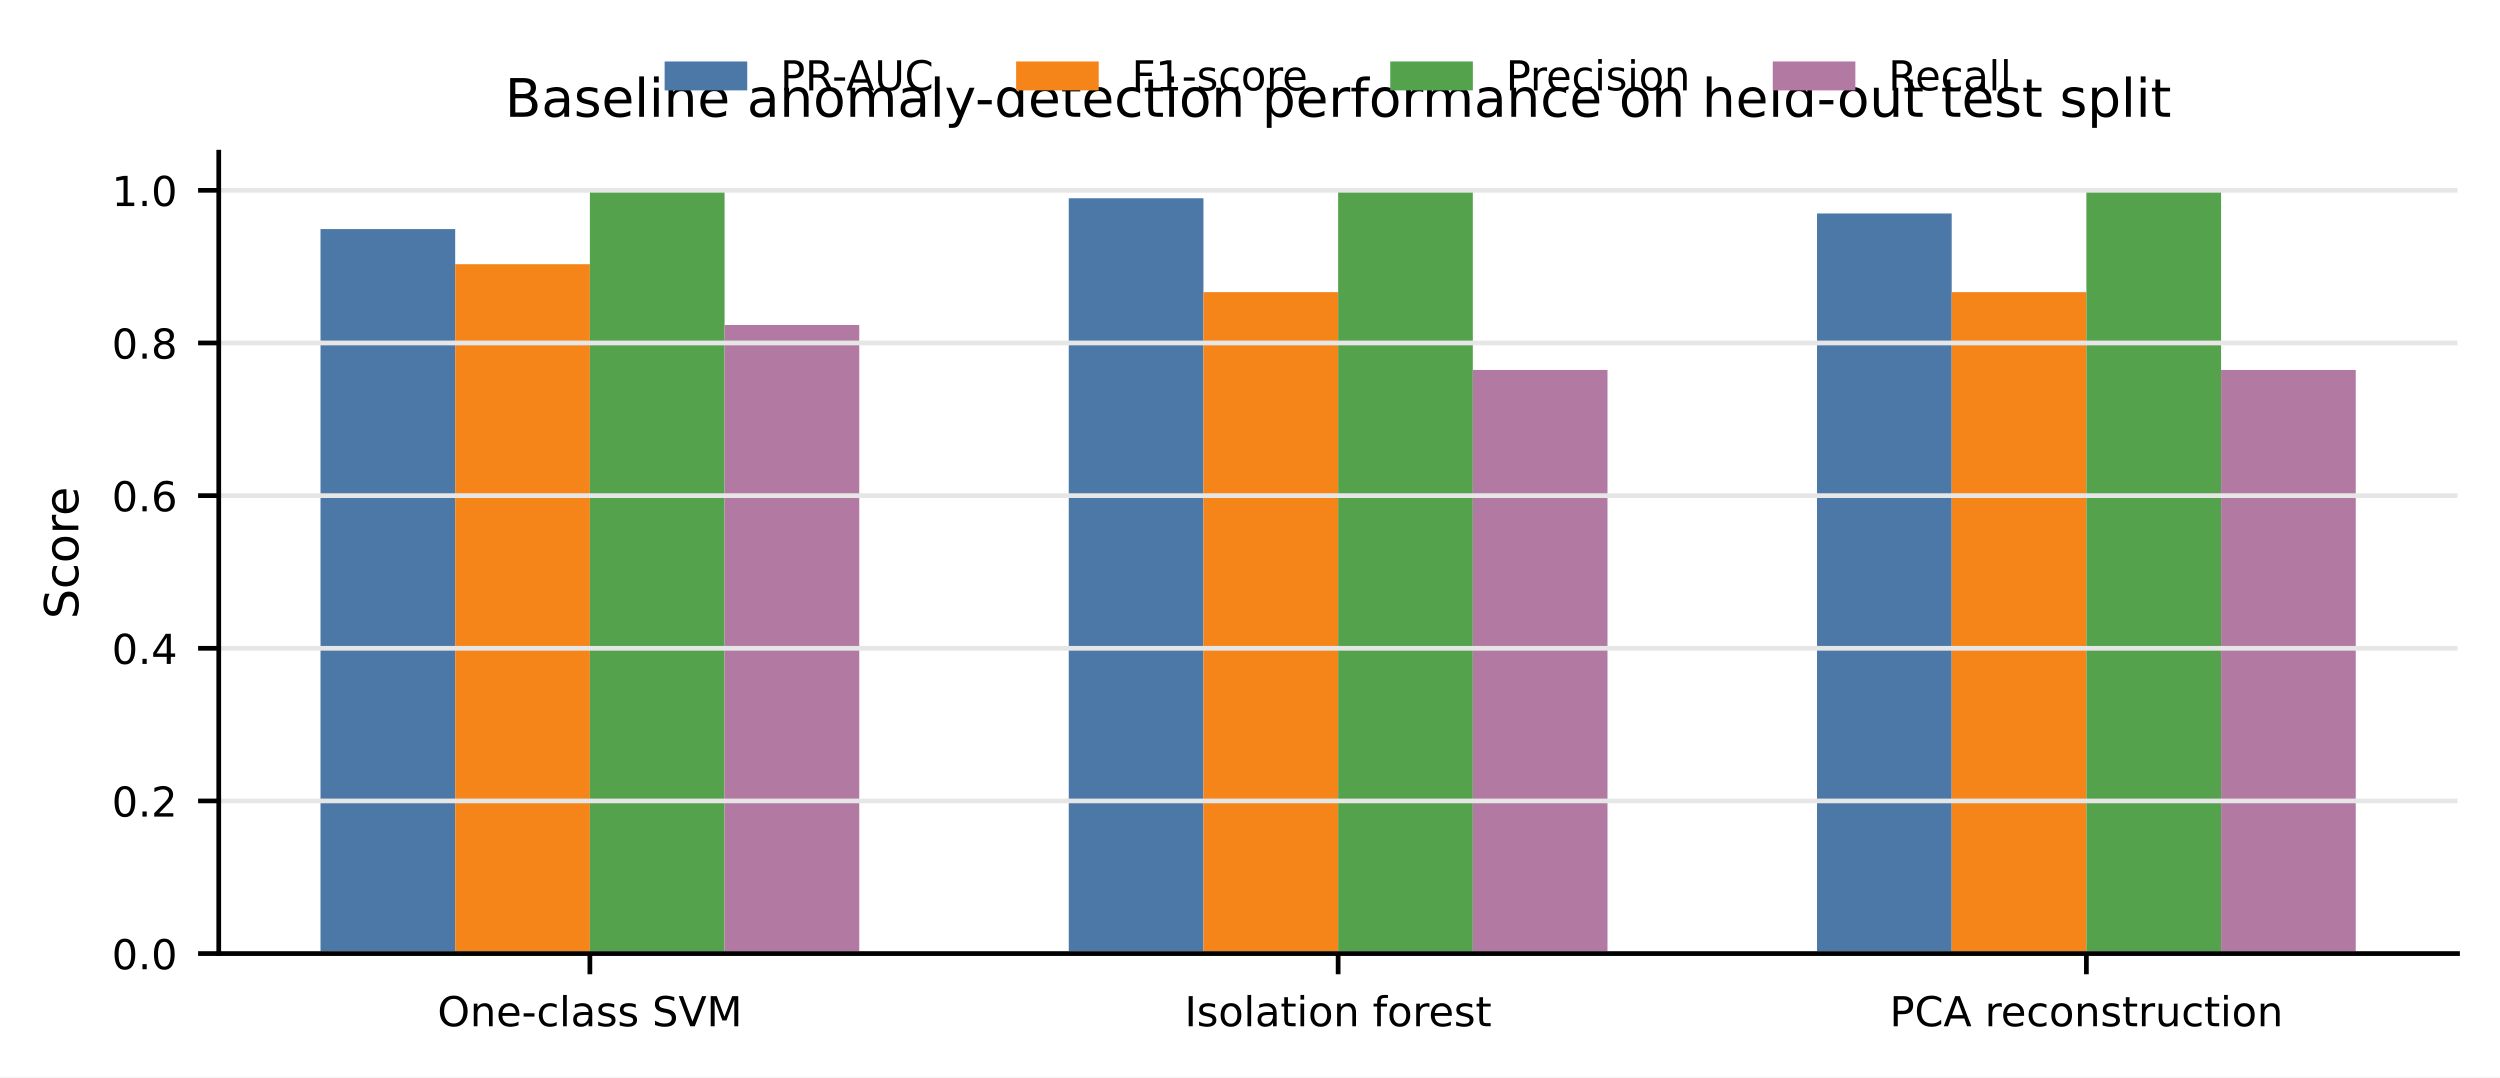
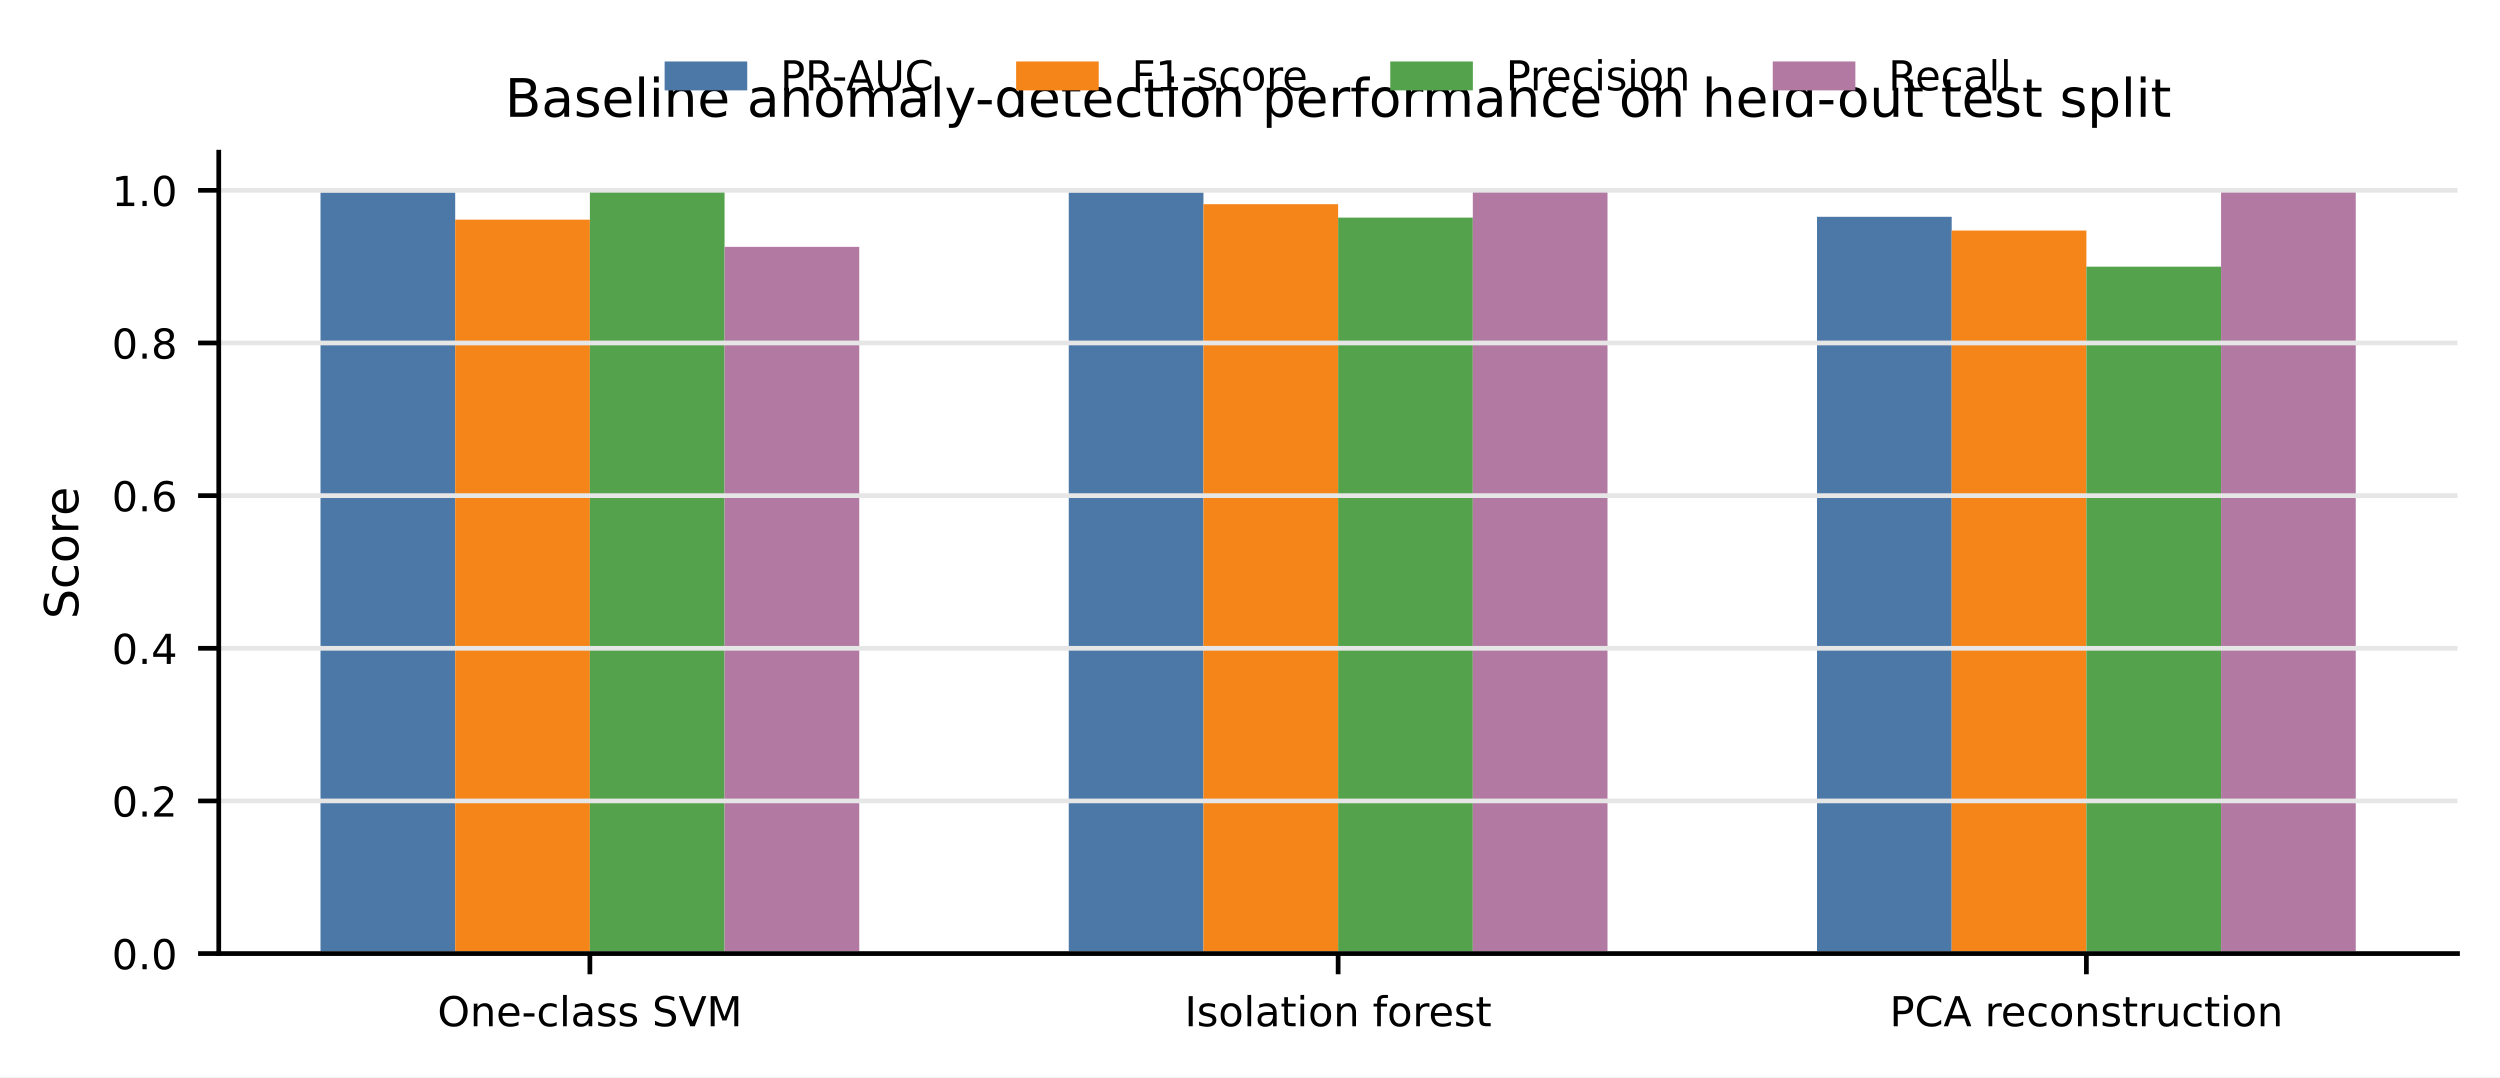
<svg xmlns="http://www.w3.org/2000/svg" xmlns:xlink="http://www.w3.org/1999/xlink" width="423.715pt" height="182.594pt" viewBox="0 0 423.715 182.594" version="1.1">
  <defs>
    <style type="text/css">*{stroke-linejoin: round; stroke-linecap: butt}</style>
  </defs>
  <g id="figure_1">
    <g id="patch_1">
      <path d="M 0 182.594  L 423.715 182.594  L 423.715 0  L 0 0  z " style="fill: #ffffff" />
    </g>
    <g id="axes_1">
      <g id="patch_2">
        <path d="M 37.075 161.619  L 416.515 161.619  L 416.515 25.791  L 37.075 25.791  z " style="fill: #ffffff" />
      </g>
      <g id="patch_3">
-         <path d="M 54.322 161.619  L 77.149 161.619  L 77.149 38.824  L 54.322 38.824  z " clip-path="url(#pa6eeeaeb11)" style="fill: #4c78a8" />
+         <path d="M 54.322 161.619  L 77.149 161.619  L 77.149 32.608  L 54.322 32.608  z " clip-path="url(#pd8f83cfde6)" style="fill: #4c78a8" />
      </g>
      <g id="patch_4">
-         <path d="M 181.14 161.619  L 203.967 161.619  L 203.967 33.605  L 181.14 33.605  z " clip-path="url(#pa6eeeaeb11)" style="fill: #4c78a8" />
+         <path d="M 181.14 161.619  L 203.967 161.619  L 203.967 32.608  L 181.14 32.608  z " clip-path="url(#pd8f83cfde6)" style="fill: #4c78a8" />
      </g>
      <g id="patch_5">
-         <path d="M 307.958 161.619  L 330.786 161.619  L 330.786 36.178  L 307.958 36.178  z " clip-path="url(#pa6eeeaeb11)" style="fill: #4c78a8" />
+         <path d="M 307.958 161.619  L 330.786 161.619  L 330.786 36.747  L 307.958 36.747  z " clip-path="url(#pd8f83cfde6)" style="fill: #4c78a8" />
      </g>
      <g id="patch_6">
-         <path d="M 77.149 161.619  L 99.977 161.619  L 99.977 44.778  L 77.149 44.778  z " clip-path="url(#pa6eeeaeb11)" style="fill: #f58518" />
+         <path d="M 77.149 161.619  L 99.977 161.619  L 99.977 37.235  L 77.149 37.235  z " clip-path="url(#pd8f83cfde6)" style="fill: #f58518" />
      </g>
      <g id="patch_7">
-         <path d="M 203.967 161.619  L 226.795 161.619  L 226.795 49.507  L 203.967 49.507  z " clip-path="url(#pa6eeeaeb11)" style="fill: #f58518" />
+         <path d="M 203.967 161.619  L 226.795 161.619  L 226.795 34.611  L 203.967 34.611  z " clip-path="url(#pd8f83cfde6)" style="fill: #f58518" />
      </g>
      <g id="patch_8">
-         <path d="M 330.786 161.619  L 353.613 161.619  L 353.613 49.507  L 330.786 49.507  z " clip-path="url(#pa6eeeaeb11)" style="fill: #f58518" />
+         <path d="M 330.786 161.619  L 353.613 161.619  L 353.613 39.068  L 330.786 39.068  z " clip-path="url(#pd8f83cfde6)" style="fill: #f58518" />
      </g>
      <g id="patch_9">
-         <path d="M 99.977 161.619  L 122.804 161.619  L 122.804 32.259  L 99.977 32.259  z " clip-path="url(#pa6eeeaeb11)" style="fill: #54a24b" />
+         <path d="M 99.977 161.619  L 122.804 161.619  L 122.804 32.259  L 99.977 32.259  z " clip-path="url(#pd8f83cfde6)" style="fill: #54a24b" />
      </g>
      <g id="patch_10">
-         <path d="M 226.795 161.619  L 249.622 161.619  L 249.622 32.259  L 226.795 32.259  z " clip-path="url(#pa6eeeaeb11)" style="fill: #54a24b" />
+         <path d="M 226.795 161.619  L 249.622 161.619  L 249.622 36.879  L 226.795 36.879  z " clip-path="url(#pd8f83cfde6)" style="fill: #54a24b" />
      </g>
      <g id="patch_11">
-         <path d="M 353.613 161.619  L 376.44 161.619  L 376.44 32.259  L 353.613 32.259  z " clip-path="url(#pa6eeeaeb11)" style="fill: #54a24b" />
+         <path d="M 353.613 161.619  L 376.44 161.619  L 376.44 45.195  L 353.613 45.195  z " clip-path="url(#pd8f83cfde6)" style="fill: #54a24b" />
      </g>
      <g id="patch_12">
-         <path d="M 122.804 161.619  L 145.631 161.619  L 145.631 55.087  L 122.804 55.087  z " clip-path="url(#pa6eeeaeb11)" style="fill: #b279a2" />
+         <path d="M 122.804 161.619  L 145.631 161.619  L 145.631 41.841  L 122.804 41.841  z " clip-path="url(#pd8f83cfde6)" style="fill: #b279a2" />
      </g>
      <g id="patch_13">
-         <path d="M 249.622 161.619  L 272.449 161.619  L 272.449 62.697  L 249.622 62.697  z " clip-path="url(#pa6eeeaeb11)" style="fill: #b279a2" />
+         <path d="M 249.622 161.619  L 272.449 161.619  L 272.449 32.259  L 249.622 32.259  z " clip-path="url(#pd8f83cfde6)" style="fill: #b279a2" />
      </g>
      <g id="patch_14">
-         <path d="M 376.44 161.619  L 399.267 161.619  L 399.267 62.697  L 376.44 62.697  z " clip-path="url(#pa6eeeaeb11)" style="fill: #b279a2" />
+         <path d="M 376.44 161.619  L 399.267 161.619  L 399.267 32.259  L 376.44 32.259  z " clip-path="url(#pd8f83cfde6)" style="fill: #b279a2" />
      </g>
      <g id="matplotlib.axis_1">
        <g id="xtick_1">
          <g id="line2d_1">
            <defs>
-               <path id="mb22906d09e" d="M 0 0  L 0 3.5  " style="stroke: #000000; stroke-width: 0.8" />
+               <path id="m50c988f80f" d="M 0 0  L 0 3.5  " style="stroke: #000000; stroke-width: 0.8" />
            </defs>
            <g>
-               <use xlink:href="#mb22906d09e" x="99.977" y="161.619" style="stroke: #000000; stroke-width: 0.8" />
+               <use xlink:href="#m50c988f80f" x="99.977" y="161.619" style="stroke: #000000; stroke-width: 0.8" />
            </g>
          </g>
          <g id="text_1">
            <text style="font-size: 7px; font-family: 'DejaVu Sans', 'Bitstream Vera Sans', 'Computer Modern Sans Serif', 'Lucida Grande', 'Verdana', 'Geneva', 'Lucid', 'Arial', 'Helvetica', 'Avant Garde', sans-serif; text-anchor: middle" x="99.977" y="173.938" transform="rotate(-0 99.97651 173.9382)">One-class SVM</text>
          </g>
        </g>
        <g id="xtick_2">
          <g id="line2d_2">
            <g>
-               <use xlink:href="#mb22906d09e" x="226.795" y="161.619" style="stroke: #000000; stroke-width: 0.8" />
+               <use xlink:href="#m50c988f80f" x="226.795" y="161.619" style="stroke: #000000; stroke-width: 0.8" />
            </g>
          </g>
          <g id="text_2">
            <text style="font-size: 7px; font-family: 'DejaVu Sans', 'Bitstream Vera Sans', 'Computer Modern Sans Serif', 'Lucida Grande', 'Verdana', 'Geneva', 'Lucid', 'Arial', 'Helvetica', 'Avant Garde', sans-serif; text-anchor: middle" x="226.795" y="173.938" transform="rotate(-0 226.7947 173.9382)">Isolation forest</text>
          </g>
        </g>
        <g id="xtick_3">
          <g id="line2d_3">
            <g>
-               <use xlink:href="#mb22906d09e" x="353.613" y="161.619" style="stroke: #000000; stroke-width: 0.8" />
+               <use xlink:href="#m50c988f80f" x="353.613" y="161.619" style="stroke: #000000; stroke-width: 0.8" />
            </g>
          </g>
          <g id="text_3">
            <text style="font-size: 7px; font-family: 'DejaVu Sans', 'Bitstream Vera Sans', 'Computer Modern Sans Serif', 'Lucida Grande', 'Verdana', 'Geneva', 'Lucid', 'Arial', 'Helvetica', 'Avant Garde', sans-serif; text-anchor: middle" x="353.613" y="173.938" transform="rotate(-0 353.6129 173.9382)">PCA reconstruction</text>
          </g>
        </g>
      </g>
      <g id="matplotlib.axis_2">
        <g id="ytick_1">
          <g id="line2d_4">
-             <path d="M 37.075 161.619  L 416.515 161.619  " clip-path="url(#pa6eeeaeb11)" style="fill: none; stroke: #e6e6e6; stroke-width: 0.8; stroke-linecap: square" />
+             <path d="M 37.075 161.619  L 416.515 161.619  " clip-path="url(#pd8f83cfde6)" style="fill: none; stroke: #e6e6e6; stroke-width: 0.8; stroke-linecap: square" />
          </g>
          <g id="line2d_5">
            <defs>
-               <path id="m504262944f" d="M 0 0  L -3.5 0  " style="stroke: #000000; stroke-width: 0.8" />
+               <path id="m7420359cfa" d="M 0 0  L -3.5 0  " style="stroke: #000000; stroke-width: 0.8" />
            </defs>
            <g>
-               <use xlink:href="#m504262944f" x="37.075" y="161.619" style="stroke: #000000; stroke-width: 0.8" />
+               <use xlink:href="#m7420359cfa" x="37.075" y="161.619" style="stroke: #000000; stroke-width: 0.8" />
            </g>
          </g>
          <g id="text_4">
            <text style="font-size: 7px; font-family: 'DejaVu Sans', 'Bitstream Vera Sans', 'Computer Modern Sans Serif', 'Lucida Grande', 'Verdana', 'Geneva', 'Lucid', 'Arial', 'Helvetica', 'Avant Garde', sans-serif; text-anchor: end" x="30.075" y="164.279" transform="rotate(-0 30.07469 164.2787)">0.0</text>
          </g>
        </g>
        <g id="ytick_2">
          <g id="line2d_6">
-             <path d="M 37.075 135.747  L 416.515 135.747  " clip-path="url(#pa6eeeaeb11)" style="fill: none; stroke: #e6e6e6; stroke-width: 0.8; stroke-linecap: square" />
+             <path d="M 37.075 135.747  L 416.515 135.747  " clip-path="url(#pd8f83cfde6)" style="fill: none; stroke: #e6e6e6; stroke-width: 0.8; stroke-linecap: square" />
          </g>
          <g id="line2d_7">
            <g>
-               <use xlink:href="#m504262944f" x="37.075" y="135.747" style="stroke: #000000; stroke-width: 0.8" />
+               <use xlink:href="#m7420359cfa" x="37.075" y="135.747" style="stroke: #000000; stroke-width: 0.8" />
            </g>
          </g>
          <g id="text_5">
            <text style="font-size: 7px; font-family: 'DejaVu Sans', 'Bitstream Vera Sans', 'Computer Modern Sans Serif', 'Lucida Grande', 'Verdana', 'Geneva', 'Lucid', 'Arial', 'Helvetica', 'Avant Garde', sans-serif; text-anchor: end" x="30.075" y="138.407" transform="rotate(-0 30.07469 138.4067)">0.2</text>
          </g>
        </g>
        <g id="ytick_3">
          <g id="line2d_8">
-             <path d="M 37.075 109.875  L 416.515 109.875  " clip-path="url(#pa6eeeaeb11)" style="fill: none; stroke: #e6e6e6; stroke-width: 0.8; stroke-linecap: square" />
+             <path d="M 37.075 109.875  L 416.515 109.875  " clip-path="url(#pd8f83cfde6)" style="fill: none; stroke: #e6e6e6; stroke-width: 0.8; stroke-linecap: square" />
          </g>
          <g id="line2d_9">
            <g>
-               <use xlink:href="#m504262944f" x="37.075" y="109.875" style="stroke: #000000; stroke-width: 0.8" />
+               <use xlink:href="#m7420359cfa" x="37.075" y="109.875" style="stroke: #000000; stroke-width: 0.8" />
            </g>
          </g>
          <g id="text_6">
            <text style="font-size: 7px; font-family: 'DejaVu Sans', 'Bitstream Vera Sans', 'Computer Modern Sans Serif', 'Lucida Grande', 'Verdana', 'Geneva', 'Lucid', 'Arial', 'Helvetica', 'Avant Garde', sans-serif; text-anchor: end" x="30.075" y="112.535" transform="rotate(-0 30.07469 112.5347)">0.4</text>
          </g>
        </g>
        <g id="ytick_4">
          <g id="line2d_10">
-             <path d="M 37.075 84.003  L 416.515 84.003  " clip-path="url(#pa6eeeaeb11)" style="fill: none; stroke: #e6e6e6; stroke-width: 0.8; stroke-linecap: square" />
+             <path d="M 37.075 84.003  L 416.515 84.003  " clip-path="url(#pd8f83cfde6)" style="fill: none; stroke: #e6e6e6; stroke-width: 0.8; stroke-linecap: square" />
          </g>
          <g id="line2d_11">
            <g>
-               <use xlink:href="#m504262944f" x="37.075" y="84.003" style="stroke: #000000; stroke-width: 0.8" />
+               <use xlink:href="#m7420359cfa" x="37.075" y="84.003" style="stroke: #000000; stroke-width: 0.8" />
            </g>
          </g>
          <g id="text_7">
            <text style="font-size: 7px; font-family: 'DejaVu Sans', 'Bitstream Vera Sans', 'Computer Modern Sans Serif', 'Lucida Grande', 'Verdana', 'Geneva', 'Lucid', 'Arial', 'Helvetica', 'Avant Garde', sans-serif; text-anchor: end" x="30.075" y="86.663" transform="rotate(-0 30.07469 86.6627)">0.6</text>
          </g>
        </g>
        <g id="ytick_5">
          <g id="line2d_12">
-             <path d="M 37.075 58.131  L 416.515 58.131  " clip-path="url(#pa6eeeaeb11)" style="fill: none; stroke: #e6e6e6; stroke-width: 0.8; stroke-linecap: square" />
+             <path d="M 37.075 58.131  L 416.515 58.131  " clip-path="url(#pd8f83cfde6)" style="fill: none; stroke: #e6e6e6; stroke-width: 0.8; stroke-linecap: square" />
          </g>
          <g id="line2d_13">
            <g>
-               <use xlink:href="#m504262944f" x="37.075" y="58.131" style="stroke: #000000; stroke-width: 0.8" />
+               <use xlink:href="#m7420359cfa" x="37.075" y="58.131" style="stroke: #000000; stroke-width: 0.8" />
            </g>
          </g>
          <g id="text_8">
            <text style="font-size: 7px; font-family: 'DejaVu Sans', 'Bitstream Vera Sans', 'Computer Modern Sans Serif', 'Lucida Grande', 'Verdana', 'Geneva', 'Lucid', 'Arial', 'Helvetica', 'Avant Garde', sans-serif; text-anchor: end" x="30.075" y="60.791" transform="rotate(-0 30.07469 60.7907)">0.8</text>
          </g>
        </g>
        <g id="ytick_6">
          <g id="line2d_14">
-             <path d="M 37.075 32.259  L 416.515 32.259  " clip-path="url(#pa6eeeaeb11)" style="fill: none; stroke: #e6e6e6; stroke-width: 0.8; stroke-linecap: square" />
+             <path d="M 37.075 32.259  L 416.515 32.259  " clip-path="url(#pd8f83cfde6)" style="fill: none; stroke: #e6e6e6; stroke-width: 0.8; stroke-linecap: square" />
          </g>
          <g id="line2d_15">
            <g>
-               <use xlink:href="#m504262944f" x="37.075" y="32.259" style="stroke: #000000; stroke-width: 0.8" />
+               <use xlink:href="#m7420359cfa" x="37.075" y="32.259" style="stroke: #000000; stroke-width: 0.8" />
            </g>
          </g>
          <g id="text_9">
            <text style="font-size: 7px; font-family: 'DejaVu Sans', 'Bitstream Vera Sans', 'Computer Modern Sans Serif', 'Lucida Grande', 'Verdana', 'Geneva', 'Lucid', 'Arial', 'Helvetica', 'Avant Garde', sans-serif; text-anchor: end" x="30.075" y="34.919" transform="rotate(-0 30.07469 34.9187)">1.0</text>
          </g>
        </g>
        <g id="text_10">
          <text style="font-size: 8px; font-family: 'DejaVu Sans', 'Bitstream Vera Sans', 'Computer Modern Sans Serif', 'Lucida Grande', 'Verdana', 'Geneva', 'Lucid', 'Arial', 'Helvetica', 'Avant Garde', sans-serif; text-anchor: middle" x="13.279" y="93.705" transform="rotate(-90 13.27875 93.70525)">Score</text>
        </g>
      </g>
      <g id="patch_15">
        <path d="M 37.075 161.619  L 37.075 25.791  " style="fill: none; stroke: #000000; stroke-width: 0.8; stroke-linejoin: miter; stroke-linecap: square" />
      </g>
      <g id="patch_16">
        <path d="M 37.075 161.619  L 416.515 161.619  " style="fill: none; stroke: #000000; stroke-width: 0.8; stroke-linejoin: miter; stroke-linecap: square" />
      </g>
      <g id="text_11">
        <text style="font-size: 9px; font-family: 'DejaVu Sans', 'Bitstream Vera Sans', 'Computer Modern Sans Serif', 'Lucida Grande', 'Verdana', 'Geneva', 'Lucid', 'Arial', 'Helvetica', 'Avant Garde', sans-serif; text-anchor: middle" x="226.795" y="19.791" transform="rotate(-0 226.7947 19.79125)">Baseline anomaly-detection performance on held-out test split</text>
      </g>
      <g id="legend_1">
        <g id="patch_17">
          <path d="M 112.646 15.319  L 126.646 15.319  L 126.646 10.419  L 112.646 10.419  z " style="fill: #4c78a8" />
        </g>
        <g id="text_12">
          <text style="font-size: 7px; font-family: 'DejaVu Sans', 'Bitstream Vera Sans', 'Computer Modern Sans Serif', 'Lucida Grande', 'Verdana', 'Geneva', 'Lucid', 'Arial', 'Helvetica', 'Avant Garde', sans-serif; text-anchor: start" x="132.246" y="15.319" transform="rotate(-0 132.246 15.31891)">PR-AUC</text>
        </g>
        <g id="patch_18">
          <path d="M 172.218 15.319  L 186.218 15.319  L 186.218 10.419  L 172.218 10.419  z " style="fill: #f58518" />
        </g>
        <g id="text_13">
          <text style="font-size: 7px; font-family: 'DejaVu Sans', 'Bitstream Vera Sans', 'Computer Modern Sans Serif', 'Lucida Grande', 'Verdana', 'Geneva', 'Lucid', 'Arial', 'Helvetica', 'Avant Garde', sans-serif; text-anchor: start" x="191.818" y="15.319" transform="rotate(-0 191.8182 15.31891)">F1-score</text>
        </g>
        <g id="patch_19">
          <path d="M 235.629 15.319  L 249.629 15.319  L 249.629 10.419  L 235.629 10.419  z " style="fill: #54a24b" />
        </g>
        <g id="text_14">
          <text style="font-size: 7px; font-family: 'DejaVu Sans', 'Bitstream Vera Sans', 'Computer Modern Sans Serif', 'Lucida Grande', 'Verdana', 'Geneva', 'Lucid', 'Arial', 'Helvetica', 'Avant Garde', sans-serif; text-anchor: start" x="255.229" y="15.319" transform="rotate(-0 255.2295 15.31891)">Precision</text>
        </g>
        <g id="patch_20">
          <path d="M 300.459 15.319  L 314.459 15.319  L 314.459 10.419  L 300.459 10.419  z " style="fill: #b279a2" />
        </g>
        <g id="text_15">
          <text style="font-size: 7px; font-family: 'DejaVu Sans', 'Bitstream Vera Sans', 'Computer Modern Sans Serif', 'Lucida Grande', 'Verdana', 'Geneva', 'Lucid', 'Arial', 'Helvetica', 'Avant Garde', sans-serif; text-anchor: start" x="320.059" y="15.319" transform="rotate(-0 320.0593 15.31891)">Recall</text>
        </g>
      </g>
    </g>
  </g>
  <defs>
-     <clipPath id="pa6eeeaeb11">
+     <clipPath id="pd8f83cfde6">
      <rect x="37.075" y="25.791" width="379.44" height="135.828" />
    </clipPath>
  </defs>
</svg>
